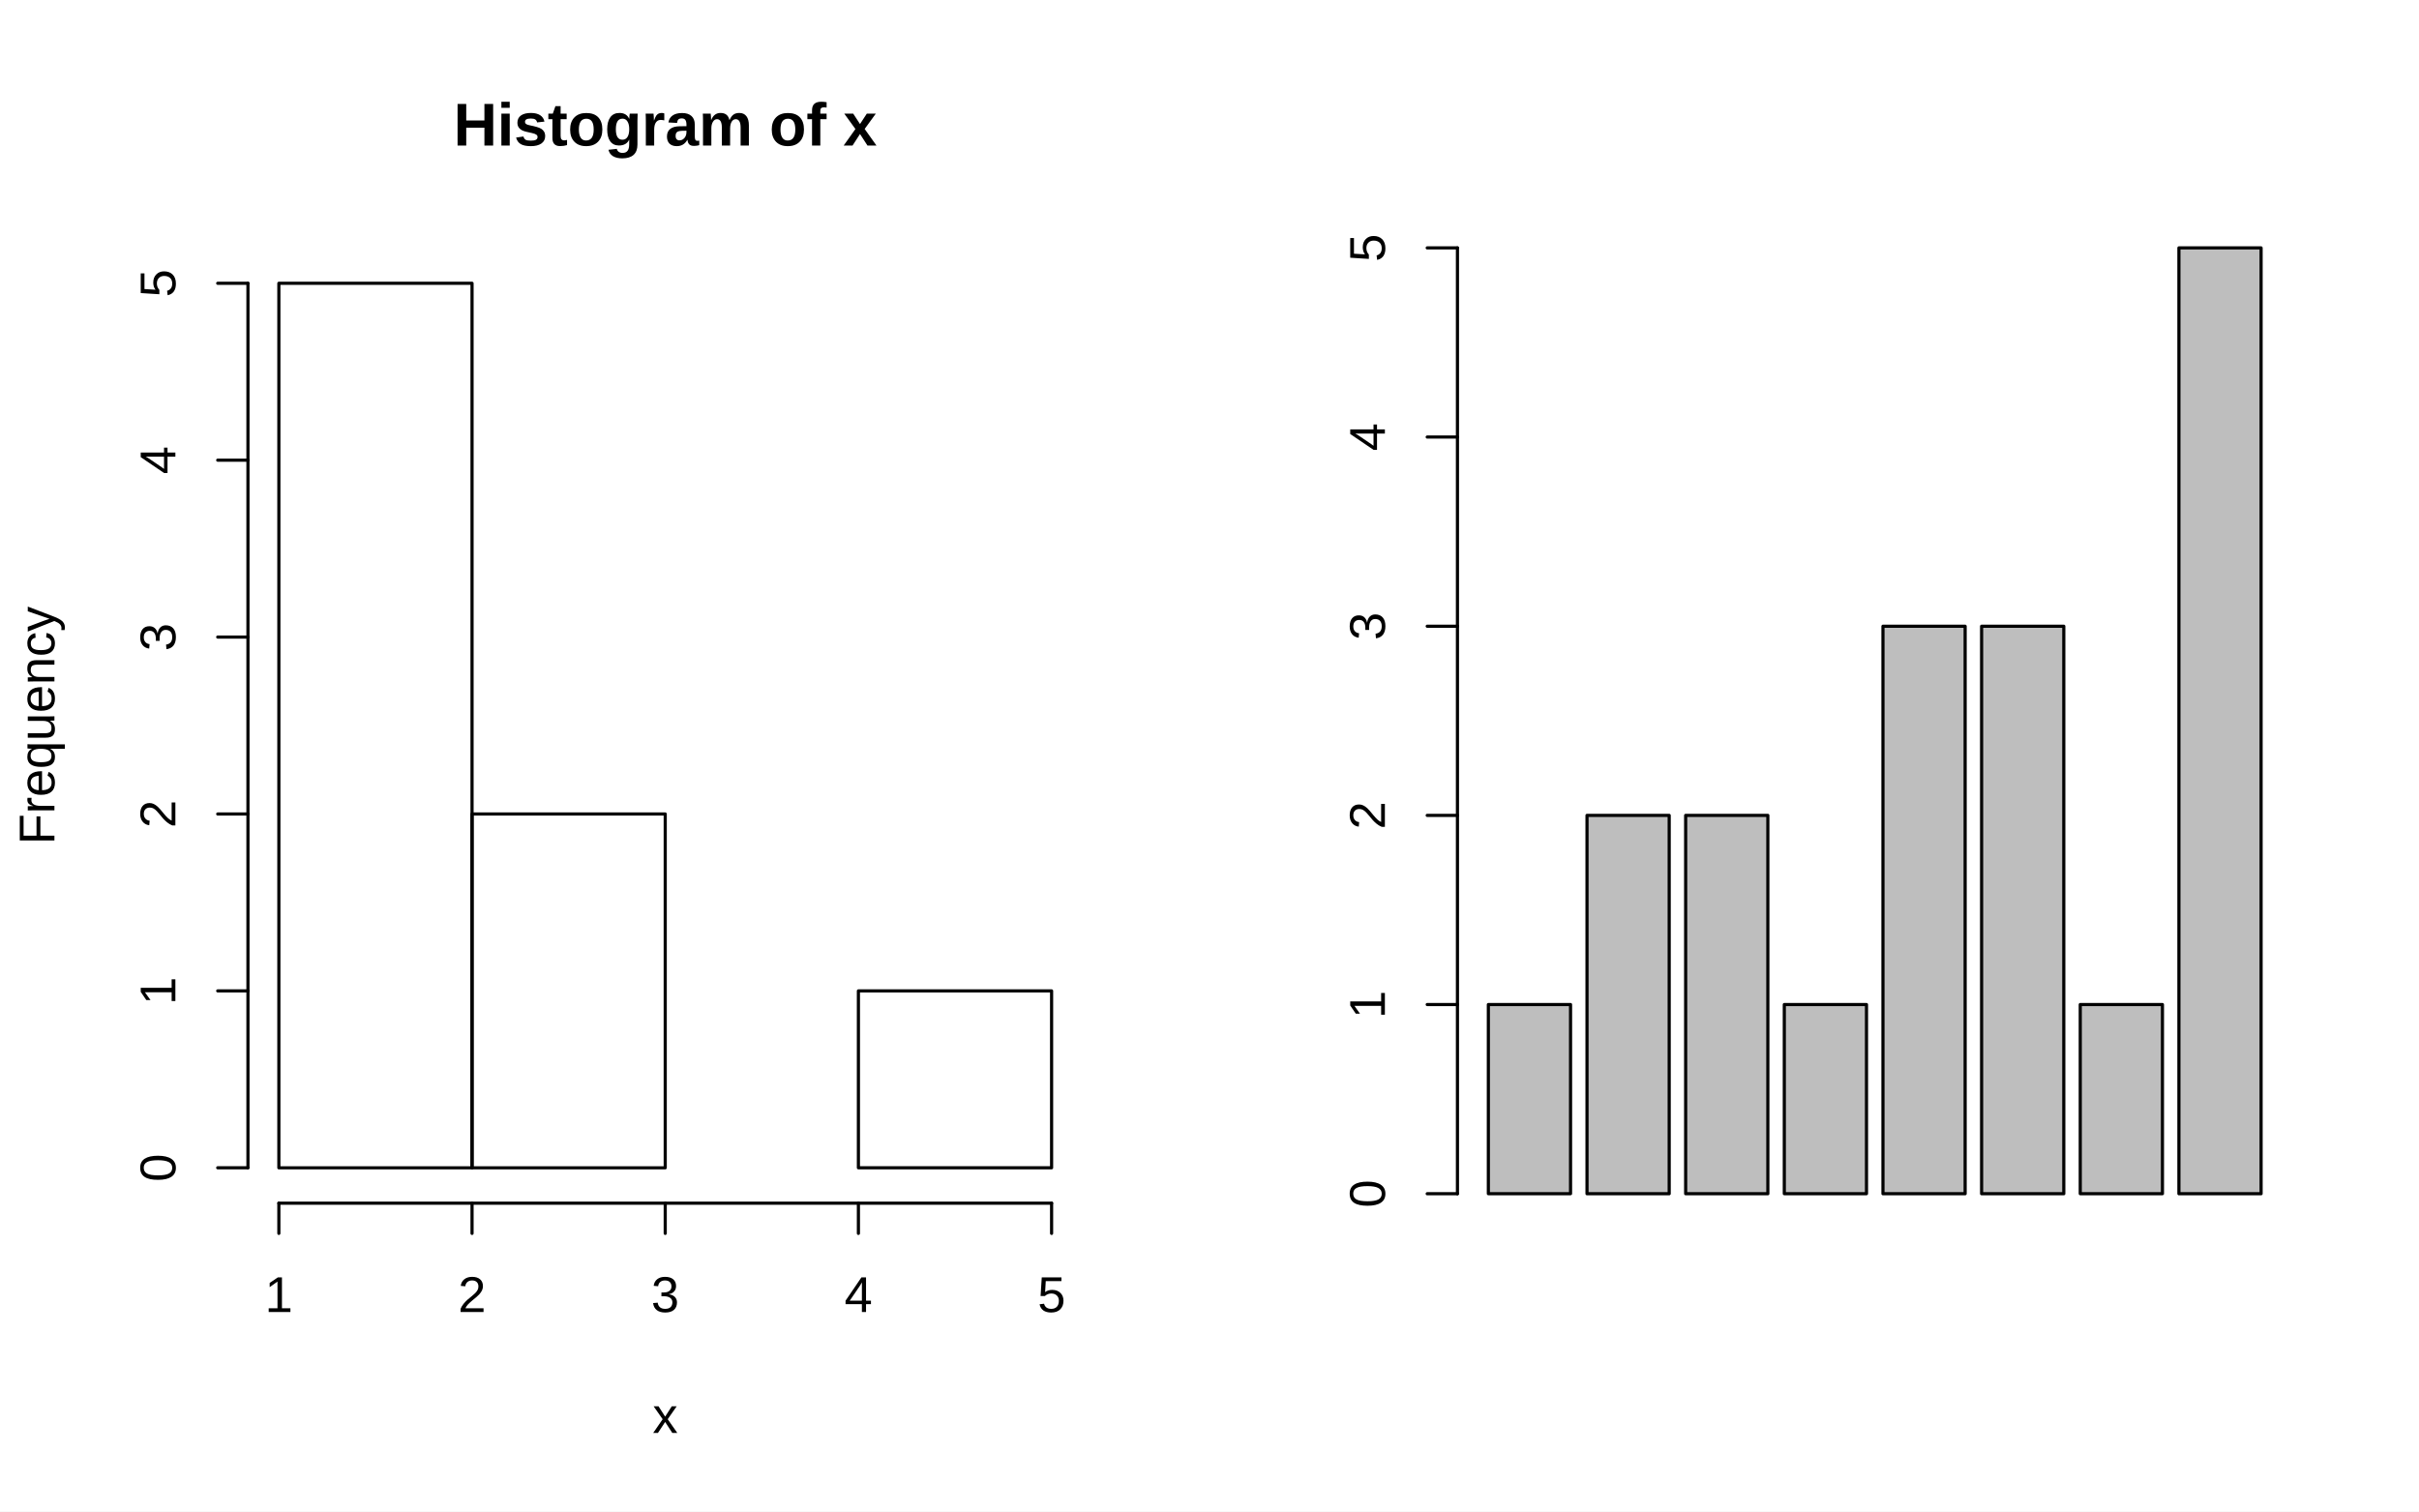
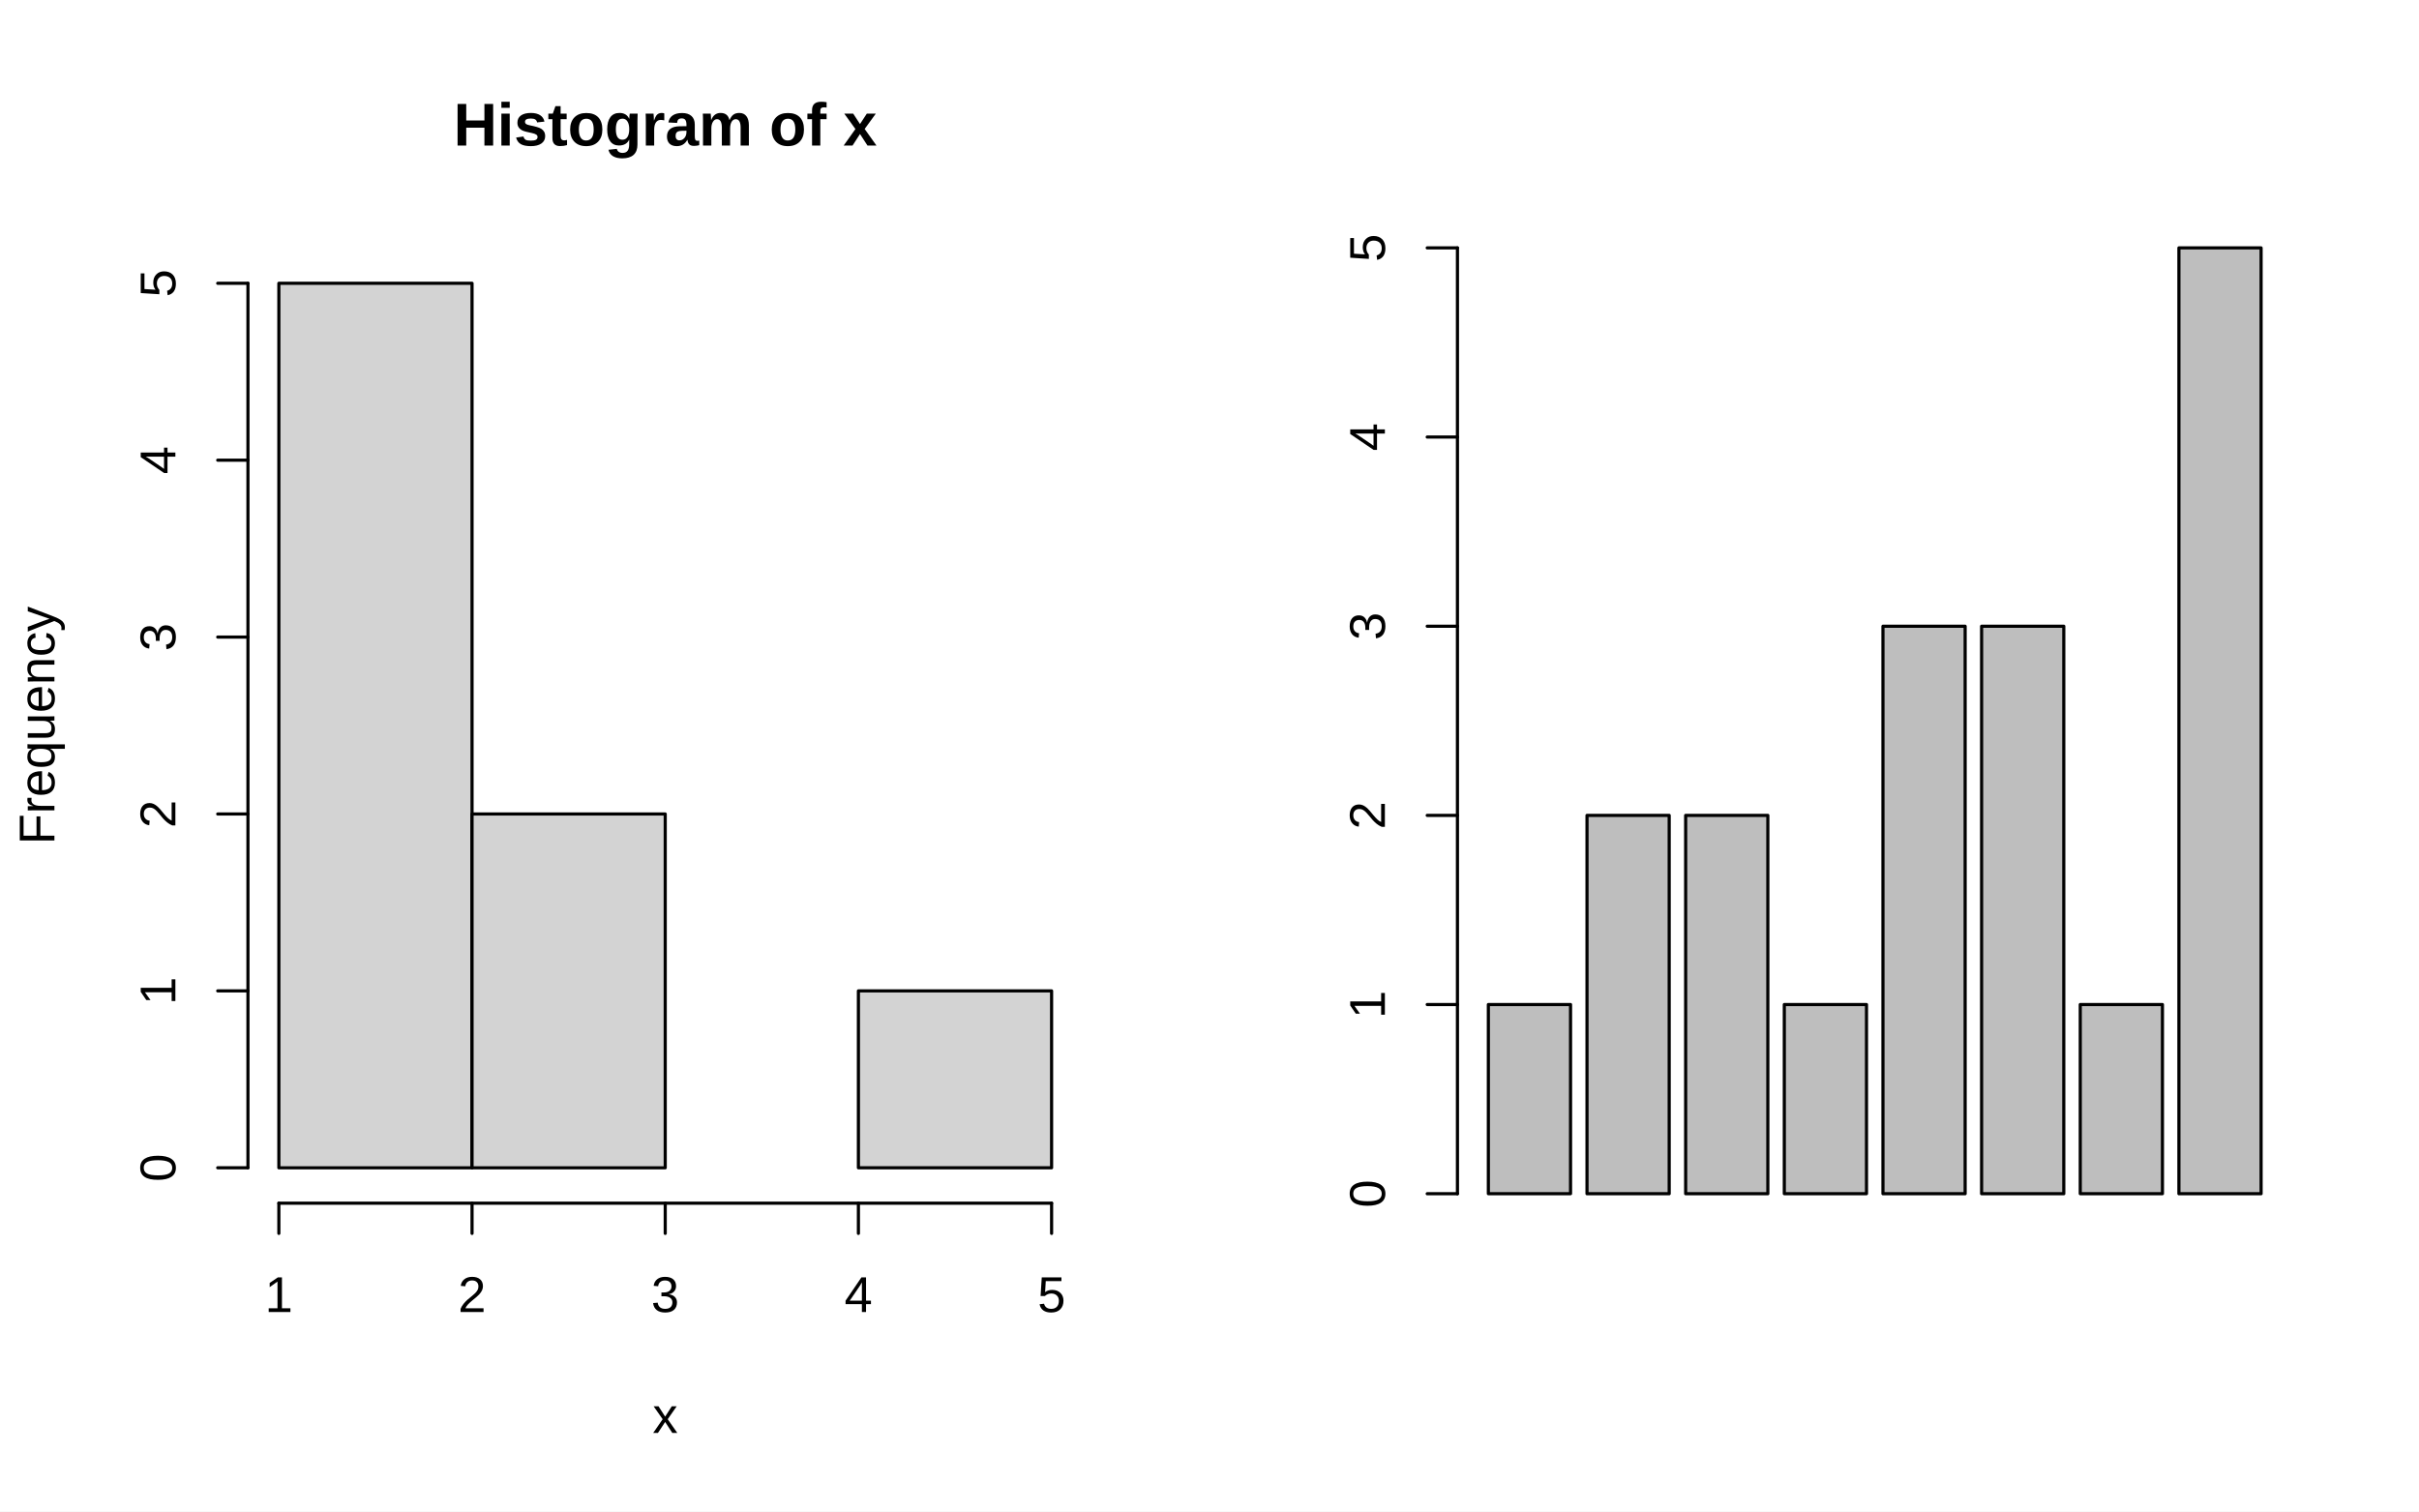
<svg xmlns="http://www.w3.org/2000/svg" viewBox="0 0 576.00 360.00">
  <defs>
    <style type="text/css">
    line, polyline, polygon, path, rect, circle {
      fill: none;
      stroke: #000000;
      stroke-linecap: round;
      stroke-linejoin: round;
      stroke-miterlimit: 10.00;
    }
  </style>
  </defs>
  <rect width="100%" height="100%" style="stroke: none; fill: #FFFFFF;" />
  <defs>
    <clipPath id="cpMC4wMHwyODguMDB8MzYwLjAwfDAuMDA=">
      <rect x="0.00" y="0.00" width="288.00" height="360.00" />
    </clipPath>
  </defs>
  <g clip-path="url(#cpMC4wMHwyODguMDB8MzYwLjAwfDAuMDA=)">
    <text x="107.99" y="34.67" style="font-size: 14.40px; font-weight: bold; font-family: Arial;" textLength="100.81px" lengthAdjust="spacingAndGlyphs">Histogram of x</text>
  </g>
  <g clip-path="url(#cpMC4wMHwyODguMDB8MzYwLjAwfDAuMDA=)">
    <text x="155.40" y="341.28" style="font-size: 12.00px; font-family: Arial;" textLength="6.00px" lengthAdjust="spacingAndGlyphs">x</text>
  </g>
  <g clip-path="url(#cpMC4wMHwyODguMDB8MzYwLjAwfDAuMDA=)">
    <text transform="translate(12.96,201.15) rotate(-90)" style="font-size: 12.00px; font-family: Arial;" textLength="56.70px" lengthAdjust="spacingAndGlyphs">Frequency</text>
  </g>
  <defs>
    <clipPath id="cpMC4wMHw1NzYuMDB8MzYwLjAwfDAuMDA=">
      <rect x="0.00" y="0.00" width="576.00" height="360.00" />
    </clipPath>
  </defs>
  <line x1="66.40" y1="286.56" x2="250.40" y2="286.56" style="stroke-width: 0.75;" clip-path="url(#cpMC4wMHw1NzYuMDB8MzYwLjAwfDAuMDA=)" />
  <line x1="66.40" y1="286.56" x2="66.40" y2="293.76" style="stroke-width: 0.75;" clip-path="url(#cpMC4wMHw1NzYuMDB8MzYwLjAwfDAuMDA=)" />
  <line x1="112.40" y1="286.56" x2="112.40" y2="293.76" style="stroke-width: 0.75;" clip-path="url(#cpMC4wMHw1NzYuMDB8MzYwLjAwfDAuMDA=)" />
  <line x1="158.40" y1="286.56" x2="158.40" y2="293.76" style="stroke-width: 0.75;" clip-path="url(#cpMC4wMHw1NzYuMDB8MzYwLjAwfDAuMDA=)" />
  <line x1="204.40" y1="286.56" x2="204.40" y2="293.76" style="stroke-width: 0.75;" clip-path="url(#cpMC4wMHw1NzYuMDB8MzYwLjAwfDAuMDA=)" />
  <line x1="250.40" y1="286.56" x2="250.40" y2="293.76" style="stroke-width: 0.75;" clip-path="url(#cpMC4wMHw1NzYuMDB8MzYwLjAwfDAuMDA=)" />
  <g clip-path="url(#cpMC4wMHw1NzYuMDB8MzYwLjAwfDAuMDA=)">
    <text x="63.06" y="312.48" style="font-size: 12.00px; font-family: Arial;" textLength="6.67px" lengthAdjust="spacingAndGlyphs">1</text>
  </g>
  <g clip-path="url(#cpMC4wMHw1NzYuMDB8MzYwLjAwfDAuMDA=)">
    <text x="109.06" y="312.48" style="font-size: 12.00px; font-family: Arial;" textLength="6.67px" lengthAdjust="spacingAndGlyphs">2</text>
  </g>
  <g clip-path="url(#cpMC4wMHw1NzYuMDB8MzYwLjAwfDAuMDA=)">
    <text x="155.06" y="312.48" style="font-size: 12.00px; font-family: Arial;" textLength="6.67px" lengthAdjust="spacingAndGlyphs">3</text>
  </g>
  <g clip-path="url(#cpMC4wMHw1NzYuMDB8MzYwLjAwfDAuMDA=)">
    <text x="201.06" y="312.48" style="font-size: 12.00px; font-family: Arial;" textLength="6.67px" lengthAdjust="spacingAndGlyphs">4</text>
  </g>
  <g clip-path="url(#cpMC4wMHw1NzYuMDB8MzYwLjAwfDAuMDA=)">
    <text x="247.06" y="312.48" style="font-size: 12.00px; font-family: Arial;" textLength="6.67px" lengthAdjust="spacingAndGlyphs">5</text>
  </g>
  <line x1="59.04" y1="278.13" x2="59.04" y2="67.47" style="stroke-width: 0.75;" clip-path="url(#cpMC4wMHw1NzYuMDB8MzYwLjAwfDAuMDA=)" />
  <line x1="59.04" y1="278.13" x2="51.84" y2="278.13" style="stroke-width: 0.75;" clip-path="url(#cpMC4wMHw1NzYuMDB8MzYwLjAwfDAuMDA=)" />
  <line x1="59.04" y1="236.00" x2="51.84" y2="236.00" style="stroke-width: 0.75;" clip-path="url(#cpMC4wMHw1NzYuMDB8MzYwLjAwfDAuMDA=)" />
  <line x1="59.04" y1="193.87" x2="51.84" y2="193.87" style="stroke-width: 0.75;" clip-path="url(#cpMC4wMHw1NzYuMDB8MzYwLjAwfDAuMDA=)" />
  <line x1="59.04" y1="151.73" x2="51.84" y2="151.73" style="stroke-width: 0.75;" clip-path="url(#cpMC4wMHw1NzYuMDB8MzYwLjAwfDAuMDA=)" />
  <line x1="59.04" y1="109.60" x2="51.84" y2="109.60" style="stroke-width: 0.75;" clip-path="url(#cpMC4wMHw1NzYuMDB8MzYwLjAwfDAuMDA=)" />
  <line x1="59.04" y1="67.47" x2="51.84" y2="67.47" style="stroke-width: 0.75;" clip-path="url(#cpMC4wMHw1NzYuMDB8MzYwLjAwfDAuMDA=)" />
  <g clip-path="url(#cpMC4wMHw1NzYuMDB8MzYwLjAwfDAuMDA=)">
    <text transform="translate(41.76,281.47) rotate(-90)" style="font-size: 12.00px; font-family: Arial;" textLength="6.67px" lengthAdjust="spacingAndGlyphs">0</text>
  </g>
  <g clip-path="url(#cpMC4wMHw1NzYuMDB8MzYwLjAwfDAuMDA=)">
    <text transform="translate(41.76,239.34) rotate(-90)" style="font-size: 12.00px; font-family: Arial;" textLength="6.67px" lengthAdjust="spacingAndGlyphs">1</text>
  </g>
  <g clip-path="url(#cpMC4wMHw1NzYuMDB8MzYwLjAwfDAuMDA=)">
    <text transform="translate(41.76,197.20) rotate(-90)" style="font-size: 12.00px; font-family: Arial;" textLength="6.67px" lengthAdjust="spacingAndGlyphs">2</text>
  </g>
  <g clip-path="url(#cpMC4wMHw1NzYuMDB8MzYwLjAwfDAuMDA=)">
    <text transform="translate(41.76,155.07) rotate(-90)" style="font-size: 12.00px; font-family: Arial;" textLength="6.67px" lengthAdjust="spacingAndGlyphs">3</text>
  </g>
  <g clip-path="url(#cpMC4wMHw1NzYuMDB8MzYwLjAwfDAuMDA=)">
    <text transform="translate(41.76,112.94) rotate(-90)" style="font-size: 12.00px; font-family: Arial;" textLength="6.67px" lengthAdjust="spacingAndGlyphs">4</text>
  </g>
  <g clip-path="url(#cpMC4wMHw1NzYuMDB8MzYwLjAwfDAuMDA=)">
    <text transform="translate(41.76,70.80) rotate(-90)" style="font-size: 12.00px; font-family: Arial;" textLength="6.67px" lengthAdjust="spacingAndGlyphs">5</text>
  </g>
  <defs>
    <clipPath id="cpNTkuMDR8MjU3Ljc2fDI4Ni41Nnw1OS4wNA==">
      <rect x="59.04" y="59.04" width="198.72" height="227.52" />
    </clipPath>
  </defs>
-   <rect x="66.40" y="67.47" width="46.00" height="210.67" style="stroke-width: 0.75;" clip-path="url(#cpNTkuMDR8MjU3Ljc2fDI4Ni41Nnw1OS4wNA==)" />
-   <rect x="112.40" y="193.87" width="46.00" height="84.27" style="stroke-width: 0.75;" clip-path="url(#cpNTkuMDR8MjU3Ljc2fDI4Ni41Nnw1OS4wNA==)" />
-   <rect x="158.40" y="278.13" width="46.00" height="0.00" style="stroke-width: 0.75;" clip-path="url(#cpNTkuMDR8MjU3Ljc2fDI4Ni41Nnw1OS4wNA==)" />
-   <rect x="204.40" y="236.00" width="46.00" height="42.13" style="stroke-width: 0.75;" clip-path="url(#cpNTkuMDR8MjU3Ljc2fDI4Ni41Nnw1OS4wNA==)" />
+   <rect x="66.40" y="67.47" width="46.00" height="210.67" style="stroke-width: 0.75; fill: #D3D3D3;" clip-path="url(#cpNTkuMDR8MjU3Ljc2fDI4Ni41Nnw1OS4wNA==)" />
+   <rect x="112.40" y="193.87" width="46.00" height="84.27" style="stroke-width: 0.75; fill: #D3D3D3;" clip-path="url(#cpNTkuMDR8MjU3Ljc2fDI4Ni41Nnw1OS4wNA==)" />
+   <rect x="158.40" y="278.13" width="46.00" height="0.00" style="stroke-width: 0.75; fill: #D3D3D3;" clip-path="url(#cpNTkuMDR8MjU3Ljc2fDI4Ni41Nnw1OS4wNA==)" />
+   <rect x="204.40" y="236.00" width="46.00" height="42.13" style="stroke-width: 0.75; fill: #D3D3D3;" clip-path="url(#cpNTkuMDR8MjU3Ljc2fDI4Ni41Nnw1OS4wNA==)" />
  <defs>
    <clipPath id="cpMjg4LjAwfDU3Ni4wMHwzNjAuMDB8MC4wMA==">
      <rect x="288.00" y="0.00" width="288.00" height="360.00" />
    </clipPath>
  </defs>
  <rect x="354.40" y="239.25" width="19.57" height="45.05" style="stroke-width: 0.75; fill: #BEBEBE;" clip-path="url(#cpMjg4LjAwfDU3Ni4wMHwzNjAuMDB8MC4wMA==)" />
  <rect x="377.89" y="194.20" width="19.57" height="90.11" style="stroke-width: 0.75; fill: #BEBEBE;" clip-path="url(#cpMjg4LjAwfDU3Ni4wMHwzNjAuMDB8MC4wMA==)" />
  <rect x="401.38" y="194.20" width="19.57" height="90.11" style="stroke-width: 0.75; fill: #BEBEBE;" clip-path="url(#cpMjg4LjAwfDU3Ni4wMHwzNjAuMDB8MC4wMA==)" />
  <rect x="424.87" y="239.25" width="19.57" height="45.05" style="stroke-width: 0.75; fill: #BEBEBE;" clip-path="url(#cpMjg4LjAwfDU3Ni4wMHwzNjAuMDB8MC4wMA==)" />
  <rect x="448.36" y="149.15" width="19.57" height="135.16" style="stroke-width: 0.75; fill: #BEBEBE;" clip-path="url(#cpMjg4LjAwfDU3Ni4wMHwzNjAuMDB8MC4wMA==)" />
  <rect x="471.85" y="149.15" width="19.57" height="135.16" style="stroke-width: 0.75; fill: #BEBEBE;" clip-path="url(#cpMjg4LjAwfDU3Ni4wMHwzNjAuMDB8MC4wMA==)" />
  <rect x="495.34" y="239.25" width="19.57" height="45.05" style="stroke-width: 0.75; fill: #BEBEBE;" clip-path="url(#cpMjg4LjAwfDU3Ni4wMHwzNjAuMDB8MC4wMA==)" />
  <rect x="518.83" y="59.04" width="19.57" height="225.27" style="stroke-width: 0.75; fill: #BEBEBE;" clip-path="url(#cpMjg4LjAwfDU3Ni4wMHwzNjAuMDB8MC4wMA==)" />
  <defs>
    <clipPath id="cpMC4wMHw1NzYuMDB8MzYwLjAwfDAuMDA=">
      <rect x="0.00" y="0.00" width="576.00" height="360.00" />
    </clipPath>
  </defs>
  <line x1="347.04" y1="284.31" x2="347.04" y2="59.04" style="stroke-width: 0.75;" clip-path="url(#cpMC4wMHw1NzYuMDB8MzYwLjAwfDAuMDA=)" />
  <line x1="347.04" y1="284.31" x2="339.84" y2="284.31" style="stroke-width: 0.75;" clip-path="url(#cpMC4wMHw1NzYuMDB8MzYwLjAwfDAuMDA=)" />
  <line x1="347.04" y1="239.25" x2="339.84" y2="239.25" style="stroke-width: 0.75;" clip-path="url(#cpMC4wMHw1NzYuMDB8MzYwLjAwfDAuMDA=)" />
  <line x1="347.04" y1="194.20" x2="339.84" y2="194.20" style="stroke-width: 0.75;" clip-path="url(#cpMC4wMHw1NzYuMDB8MzYwLjAwfDAuMDA=)" />
  <line x1="347.04" y1="149.15" x2="339.84" y2="149.15" style="stroke-width: 0.75;" clip-path="url(#cpMC4wMHw1NzYuMDB8MzYwLjAwfDAuMDA=)" />
  <line x1="347.04" y1="104.09" x2="339.84" y2="104.09" style="stroke-width: 0.75;" clip-path="url(#cpMC4wMHw1NzYuMDB8MzYwLjAwfDAuMDA=)" />
  <line x1="347.04" y1="59.04" x2="339.84" y2="59.04" style="stroke-width: 0.75;" clip-path="url(#cpMC4wMHw1NzYuMDB8MzYwLjAwfDAuMDA=)" />
  <g clip-path="url(#cpMC4wMHw1NzYuMDB8MzYwLjAwfDAuMDA=)">
    <text transform="translate(329.76,287.64) rotate(-90)" style="font-size: 12.00px; font-family: Arial;" textLength="6.67px" lengthAdjust="spacingAndGlyphs">0</text>
  </g>
  <g clip-path="url(#cpMC4wMHw1NzYuMDB8MzYwLjAwfDAuMDA=)">
    <text transform="translate(329.76,242.59) rotate(-90)" style="font-size: 12.00px; font-family: Arial;" textLength="6.67px" lengthAdjust="spacingAndGlyphs">1</text>
  </g>
  <g clip-path="url(#cpMC4wMHw1NzYuMDB8MzYwLjAwfDAuMDA=)">
    <text transform="translate(329.76,197.54) rotate(-90)" style="font-size: 12.00px; font-family: Arial;" textLength="6.67px" lengthAdjust="spacingAndGlyphs">2</text>
  </g>
  <g clip-path="url(#cpMC4wMHw1NzYuMDB8MzYwLjAwfDAuMDA=)">
    <text transform="translate(329.76,152.48) rotate(-90)" style="font-size: 12.00px; font-family: Arial;" textLength="6.67px" lengthAdjust="spacingAndGlyphs">3</text>
  </g>
  <g clip-path="url(#cpMC4wMHw1NzYuMDB8MzYwLjAwfDAuMDA=)">
    <text transform="translate(329.76,107.43) rotate(-90)" style="font-size: 12.00px; font-family: Arial;" textLength="6.67px" lengthAdjust="spacingAndGlyphs">4</text>
  </g>
  <g clip-path="url(#cpMC4wMHw1NzYuMDB8MzYwLjAwfDAuMDA=)">
    <text transform="translate(329.76,62.38) rotate(-90)" style="font-size: 12.00px; font-family: Arial;" textLength="6.67px" lengthAdjust="spacingAndGlyphs">5</text>
  </g>
</svg>
